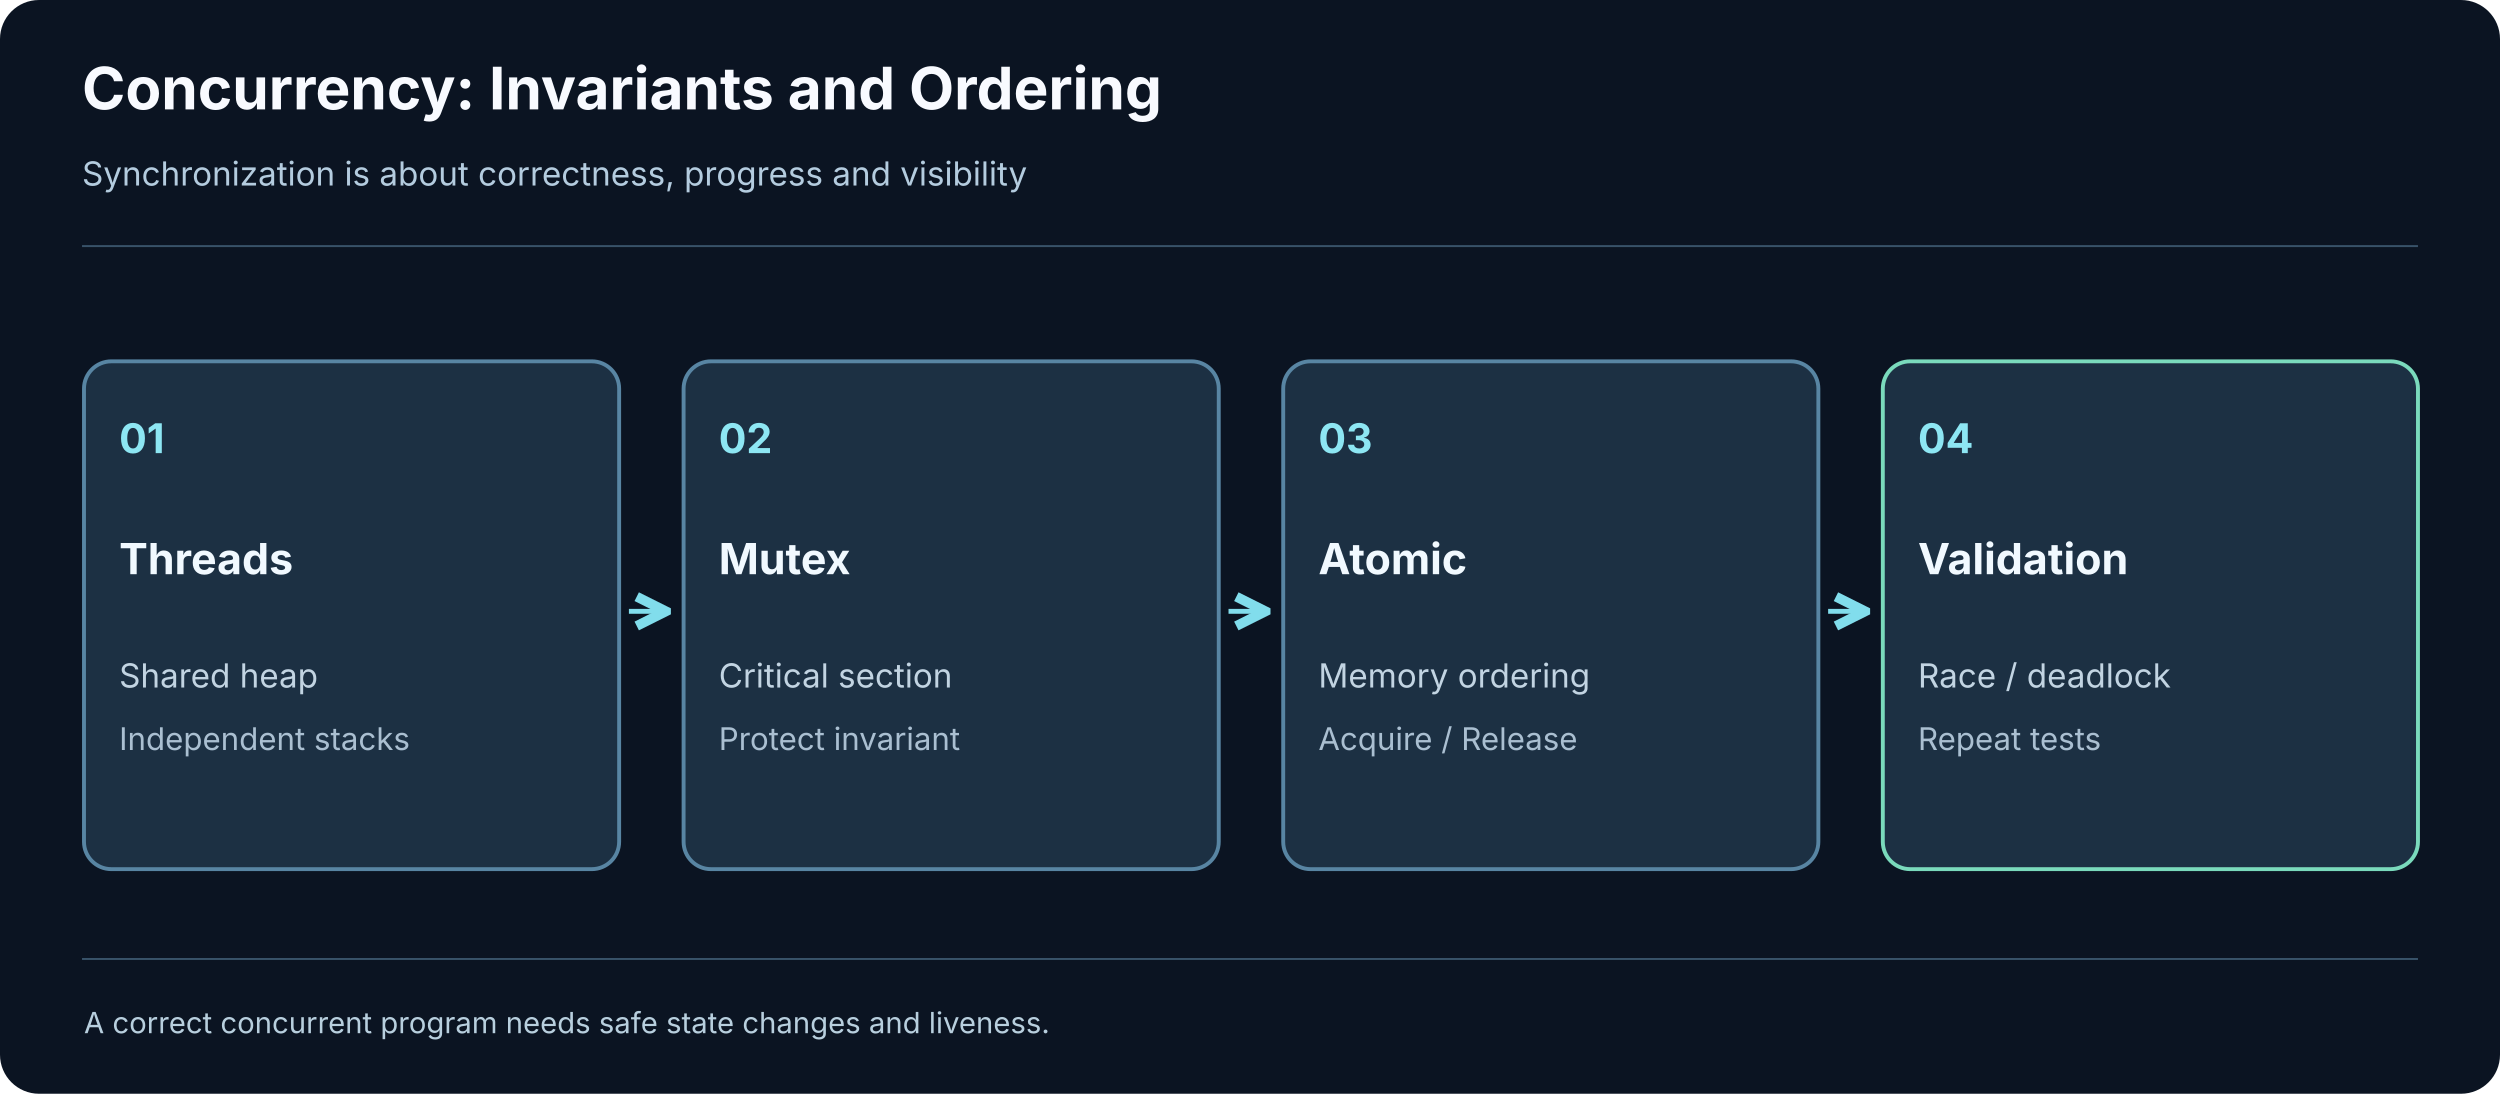
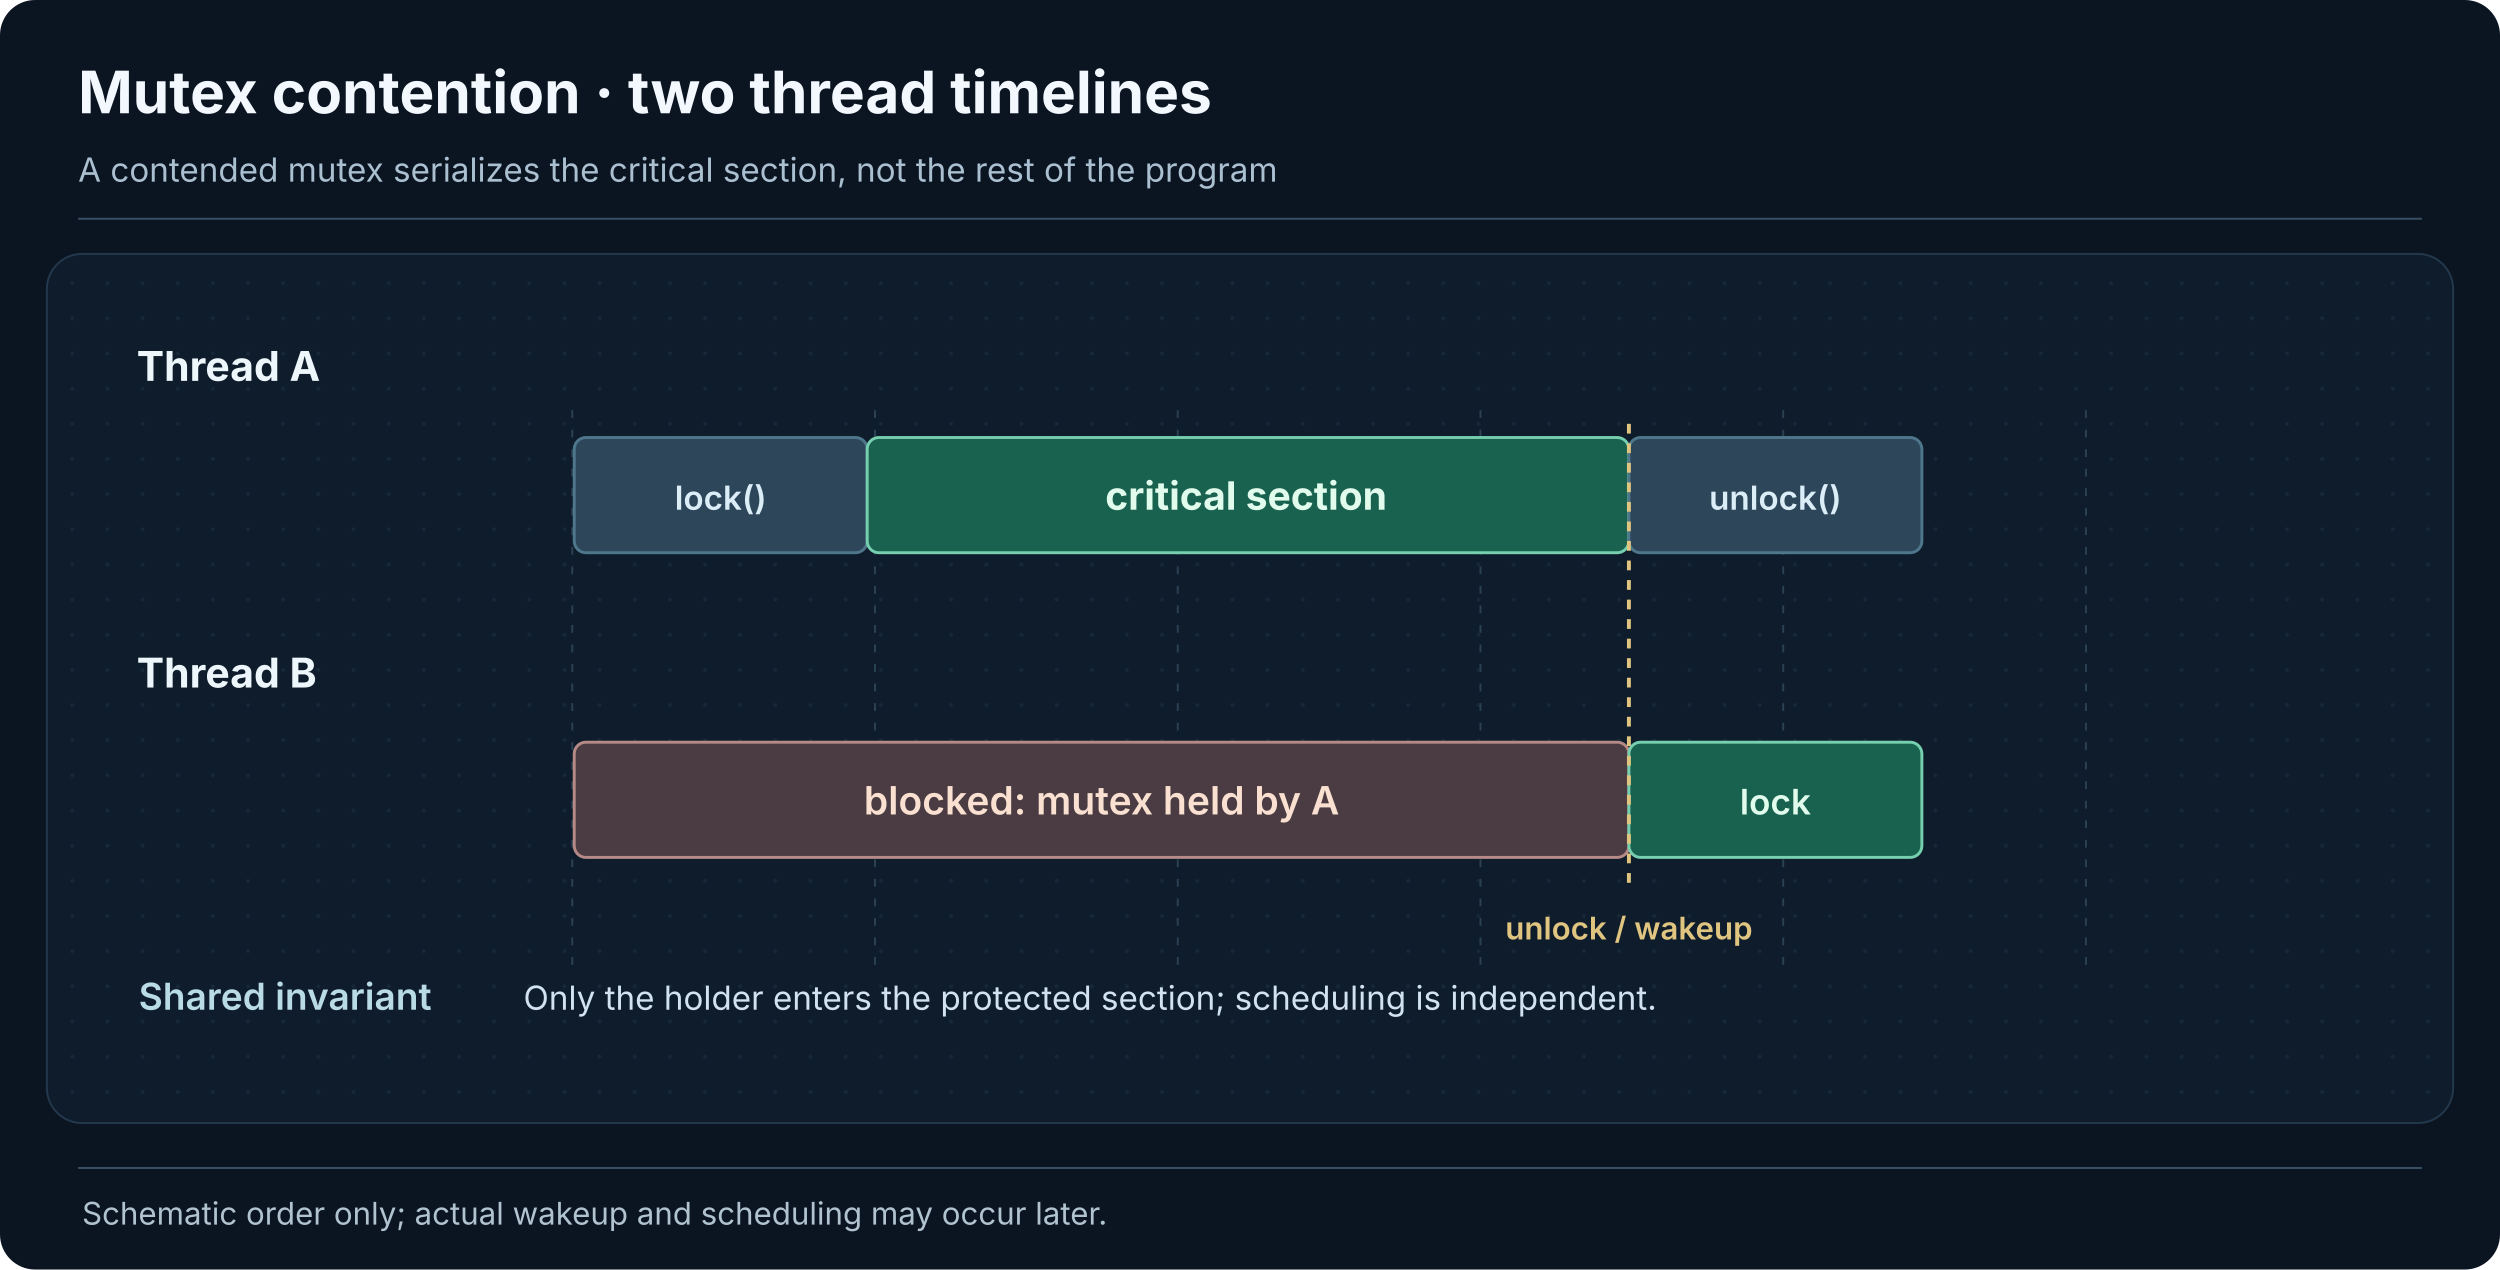
- <svg xmlns="http://www.w3.org/2000/svg" viewBox="0 0 1280 560">
-   <rect width="1280" height="560" rx="20" fill="#0b1422" />
+ <svg xmlns="http://www.w3.org/2000/svg" viewBox="0 0 1280 650" role="img" aria-labelledby="s-title s-desc">
  <defs>
-     <marker id="a" markerWidth="8" markerHeight="8" refX="7" refY="4" orient="auto">
-       <path d="M1 1L7 4L1 7" stroke="#81ddec" stroke-width="2" fill="none" />
+     <marker id="arrow" markerWidth="8" markerHeight="8" refX="7" refY="4" orient="auto">
+       <path d="M0 1L7 4L0 7" fill="none" stroke="#67cbdc" stroke-width="1.7" />
    </marker>
+     <pattern id="dots" width="18" height="18" patternUnits="userSpaceOnUse">
+       <circle cx="1" cy="1" r="1" fill="#294353" />
+     </pattern>
  </defs>
-   <text x="42" y="56" font-family="Inter,Arial,sans-serif" font-size="30" fill="#f8faff" font-weight="700">Concurrency: Invariants and Ordering</text>
-   <text x="42" y="95" font-family="Inter,Arial,sans-serif" font-size="17" fill="#b4ccdf">Synchronization is about correctness, progress and visibility</text>
-   <path d="M42 126H1238" stroke="#385269" />
-   <rect x="43" y="185" width="274" height="260" rx="14" fill="#1c3043" stroke="#5885a3" stroke-width="2" />
-   <text x="61" y="232" font-family="Inter,Arial,sans-serif" font-size="21" fill="#8de6f3" font-weight="700">01</text>
-   <text x="61" y="294" font-family="Inter,Arial,sans-serif" font-size="22" fill="#f1f9ff" font-weight="650">Threads</text>
-   <text x="61" y="352" font-family="Inter,Arial,sans-serif" font-size="17" fill="#c2d4e2">Shared heap</text>
-   <text x="61" y="384" font-family="Inter,Arial,sans-serif" font-size="16" fill="#aabfd1">Independent stacks</text>
-   <path d="M322 313H341" stroke="#81ddec" stroke-width="2.5" marker-end="url(#a)" />
-   <rect x="350" y="185" width="274" height="260" rx="14" fill="#1c3043" stroke="#5885a3" stroke-width="2" />
-   <text x="368" y="232" font-family="Inter,Arial,sans-serif" font-size="21" fill="#8de6f3" font-weight="700">02</text>
-   <text x="368" y="294" font-family="Inter,Arial,sans-serif" font-size="22" fill="#f1f9ff" font-weight="650">Mutex</text>
-   <text x="368" y="352" font-family="Inter,Arial,sans-serif" font-size="17" fill="#c2d4e2">Critical section</text>
-   <text x="368" y="384" font-family="Inter,Arial,sans-serif" font-size="16" fill="#aabfd1">Protect invariant</text>
-   <path d="M629 313H648" stroke="#81ddec" stroke-width="2.5" marker-end="url(#a)" />
-   <rect x="657" y="185" width="274" height="260" rx="14" fill="#1c3043" stroke="#5885a3" stroke-width="2" />
-   <text x="675" y="232" font-family="Inter,Arial,sans-serif" font-size="21" fill="#8de6f3" font-weight="700">03</text>
-   <text x="675" y="294" font-family="Inter,Arial,sans-serif" font-size="22" fill="#f1f9ff" font-weight="650">Atomic</text>
-   <text x="675" y="352" font-family="Inter,Arial,sans-serif" font-size="17" fill="#c2d4e2">Memory ordering</text>
-   <text x="675" y="384" font-family="Inter,Arial,sans-serif" font-size="16" fill="#aabfd1">Acquire / Release</text>
-   <path d="M936 313H955" stroke="#81ddec" stroke-width="2.5" marker-end="url(#a)" />
-   <rect x="964" y="185" width="274" height="260" rx="14" fill="#1c3043" stroke="#7adabc" stroke-width="2" />
-   <text x="982" y="232" font-family="Inter,Arial,sans-serif" font-size="21" fill="#8de6f3" font-weight="700">04</text>
-   <text x="982" y="294" font-family="Inter,Arial,sans-serif" font-size="22" fill="#f1f9ff" font-weight="650">Validation</text>
-   <text x="982" y="352" font-family="Inter,Arial,sans-serif" font-size="17" fill="#c2d4e2">Race / deadlock</text>
-   <text x="982" y="384" font-family="Inter,Arial,sans-serif" font-size="16" fill="#aabfd1">Repeat tests</text>
-   <path d="M42 491H1238" stroke="#385269" />
-   <text x="43" y="529" font-family="Inter,Arial,sans-serif" font-size="15" fill="#b8cfde">A correct concurrent program needs safe state changes and liveness.</text>
+   <rect width="1280" height="650" fill="#0b1421" rx="18" />
+   <rect x="24" y="130" width="1232" height="445" rx="18" fill="#0e1c2b" stroke="#23384c" />
+   <rect x="24" y="130" width="1232" height="445" rx="18" fill="url(#dots)" opacity=".32" />
+   <text x="40" y="58" text-anchor="start" font-family="Inter,'Noto Sans KR',Arial,sans-serif" font-size="30" font-weight="700" fill="#f2f8fe">Mutex contention · two thread timelines</text>
+   <text x="40" y="93" text-anchor="start" font-family="Inter,'Noto Sans KR',Arial,sans-serif" font-size="17" font-weight="400" fill="#aac0d0">A contended mutex serializes the critical section, not the rest of the program</text>
+   <path d="M40 112 L1240 112" stroke="#395063" stroke-width="1" fill="none" />
+   <text x="70" y="195" text-anchor="start" font-family="Inter,'Noto Sans KR',Arial,sans-serif" font-size="21" font-weight="650" fill="#edf6fb">Thread A</text>
+   <text x="70" y="352" text-anchor="start" font-family="Inter,'Noto Sans KR',Arial,sans-serif" font-size="21" font-weight="650" fill="#edf6fb">Thread B</text>
+   <path d="M293 210 L293 495" stroke="#2a4152" stroke-width="1" fill="none" stroke-dasharray="4 6" />
+   <path d="M448 210 L448 495" stroke="#2a4152" stroke-width="1" fill="none" stroke-dasharray="4 6" />
+   <path d="M603 210 L603 495" stroke="#2a4152" stroke-width="1" fill="none" stroke-dasharray="4 6" />
+   <path d="M758 210 L758 495" stroke="#2a4152" stroke-width="1" fill="none" stroke-dasharray="4 6" />
+   <path d="M913 210 L913 495" stroke="#2a4152" stroke-width="1" fill="none" stroke-dasharray="4 6" />
+   <path d="M1068 210 L1068 495" stroke="#2a4152" stroke-width="1" fill="none" stroke-dasharray="4 6" />
+   <rect x="294" y="224" width="150" height="59" rx="6" fill="#2d465a" stroke="#4f778c" stroke-width="1.5" />
+   <text x="369" y="261" text-anchor="middle" font-family="Inter,'Noto Sans KR',Arial,sans-serif" font-size="17" font-weight="600" fill="#dbeef8">lock()</text>
+   <rect x="444" y="224" width="390" height="59" rx="6" fill="#1a6250" stroke="#76cfae" stroke-width="1.5" />
+   <text x="638" y="261" text-anchor="middle" font-family="Inter,'Noto Sans KR',Arial,sans-serif" font-size="20" font-weight="650" fill="#e1fced">critical section</text>
+   <rect x="834" y="224" width="150" height="59" rx="6" fill="#2d465a" stroke="#4f778c" stroke-width="1.5" />
+   <text x="909" y="261" text-anchor="middle" font-family="Inter,'Noto Sans KR',Arial,sans-serif" font-size="17" font-weight="600" fill="#dbeef8">unlock()</text>
+   <rect x="294" y="380" width="540" height="59" rx="6" fill="#4a3c42" stroke="#b68a86" stroke-width="1.5" />
+   <text x="564" y="417" text-anchor="middle" font-family="Inter,'Noto Sans KR',Arial,sans-serif" font-size="20" font-weight="600" fill="#fae0d0">blocked: mutex held by A</text>
+   <rect x="834" y="380" width="150" height="59" rx="6" fill="#1a6250" stroke="#76cfae" stroke-width="1.5" />
+   <text x="909" y="417" text-anchor="middle" font-family="Inter,'Noto Sans KR',Arial,sans-serif" font-size="18" font-weight="600" fill="#e1fced">lock</text>
+   <path d="M834 217 L834 457" stroke="#dfc580" stroke-width="2" fill="none" stroke-dasharray="5 5" />
+   <text x="834" y="481" text-anchor="middle" font-family="Inter,'Noto Sans KR',Arial,sans-serif" font-size="16" font-weight="600" fill="#dfc580">unlock / wakeup</text>
+   <text x="71" y="517" text-anchor="start" font-family="Inter,'Noto Sans KR',Arial,sans-serif" font-size="19" font-weight="600" fill="#b9dbe5">Shared invariant</text>
+   <text x="268" y="517" text-anchor="start" font-family="Inter,'Noto Sans KR',Arial,sans-serif" font-size="17" font-weight="400" fill="#d2e3ef">Only the holder enters the protected section; scheduling is independent.</text>
+   <path d="M40 598 L1240 598" stroke="#395063" stroke-width="1" fill="none" />
+   <text x="42" y="627" text-anchor="start" font-family="Inter,'Noto Sans KR',Arial,sans-serif" font-size="16" font-weight="400" fill="#b0c3cf">Schematic order only; actual wakeup and scheduling may occur later.</text>
</svg>
